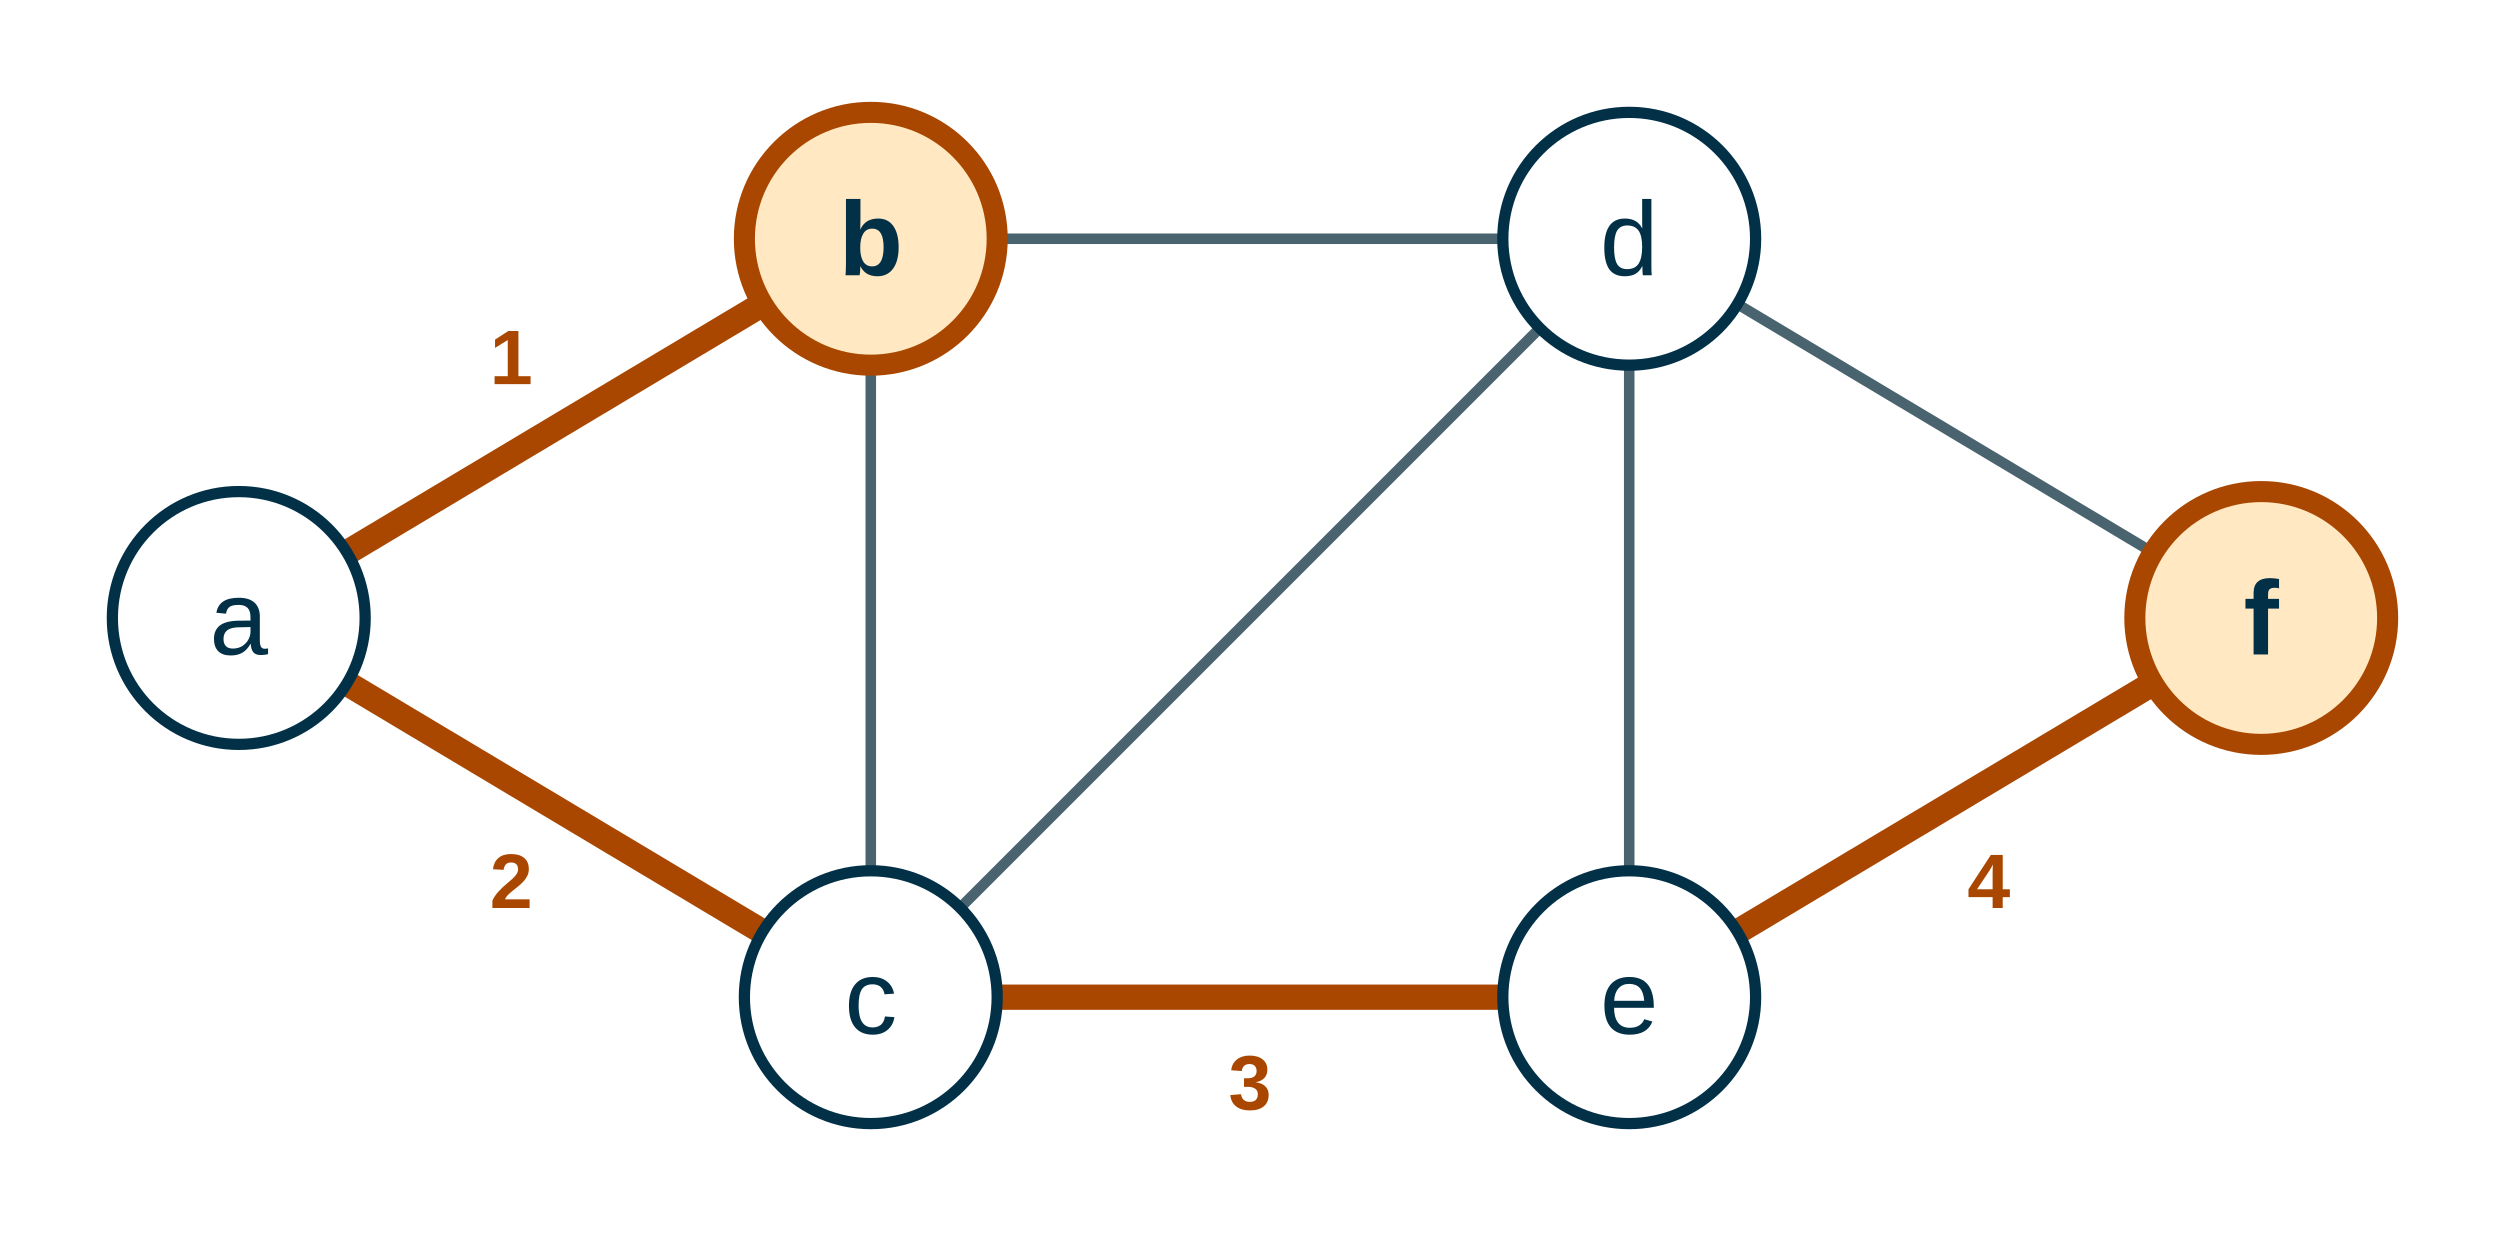
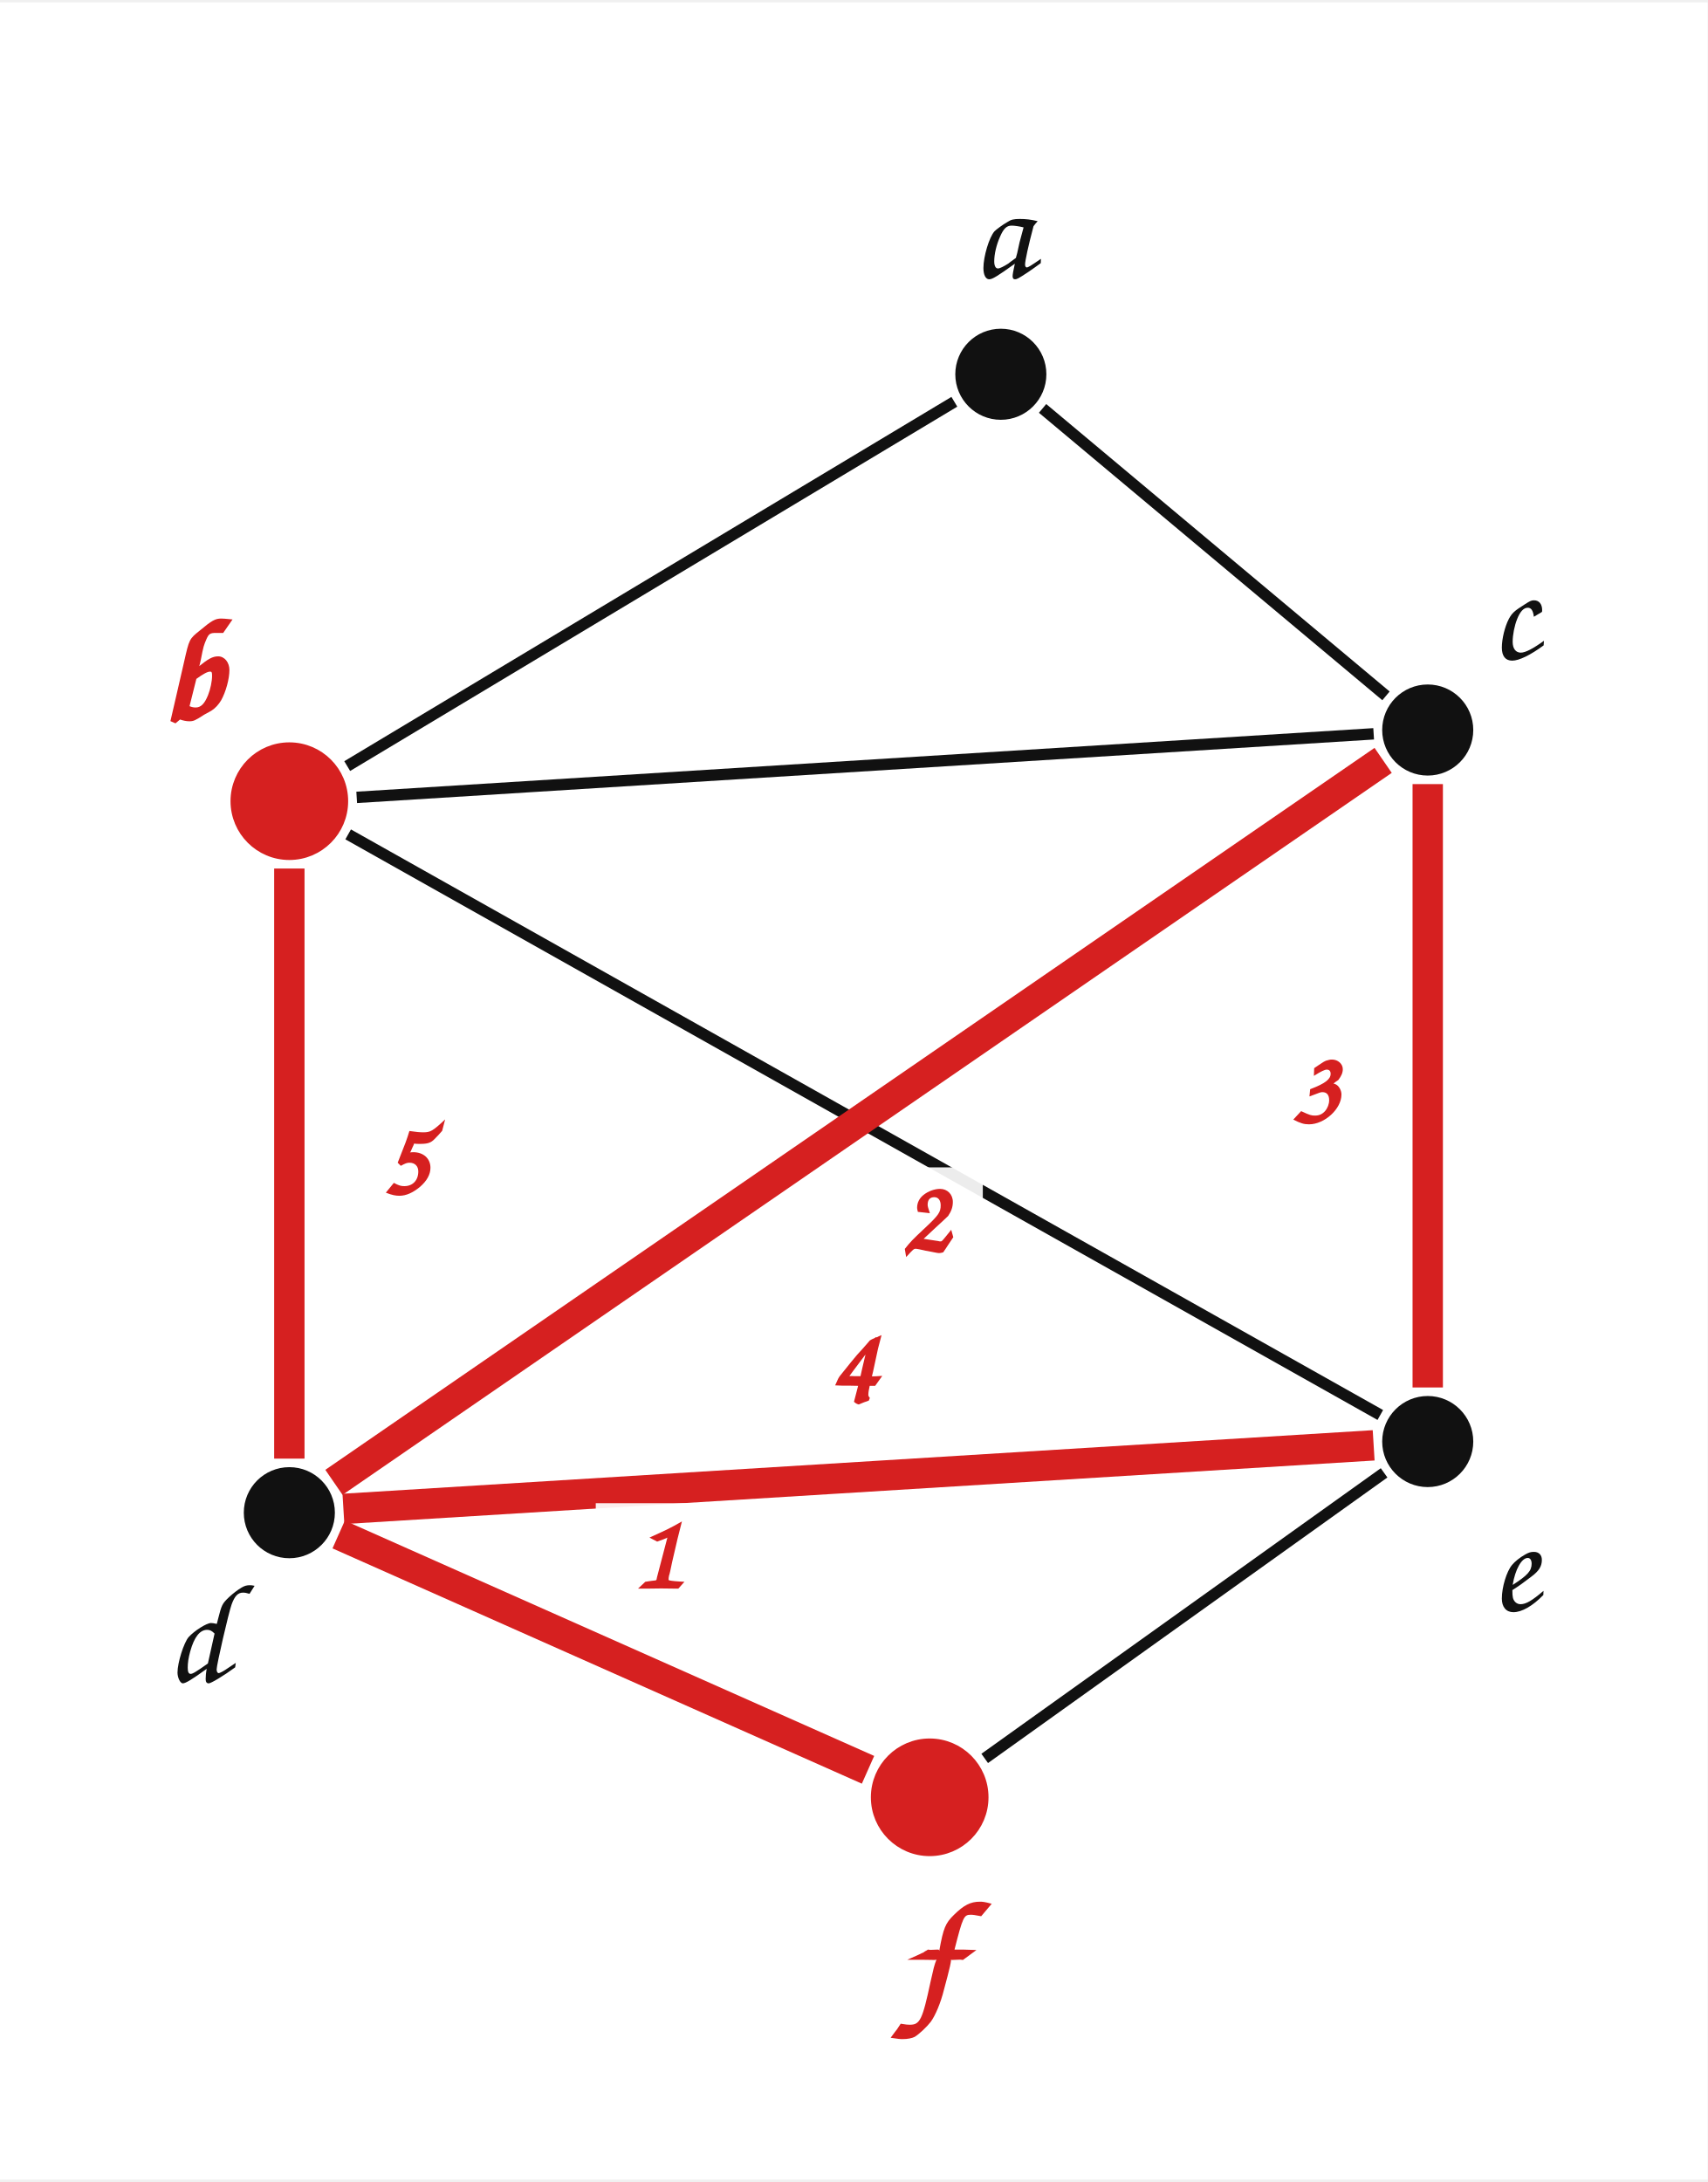
- <svg xmlns="http://www.w3.org/2000/svg" width="356" height="176" viewBox="-34.0 -34.0 356.0 176.0" font-family="Plus Jakarta Sans, Arial, sans-serif">
+ <svg xmlns="http://www.w3.org/2000/svg" width="180" height="230" viewBox="-30.5 -39.2 180.0 229.5" font-family="'Comic Sans MS', 'Comic Neue', 'Comic Relief', 'Chalkboard SE', cursive">
  <defs>
    <marker id="arr-plain" viewBox="0 0 10 10" refX="9" refY="5" markerWidth="11" markerHeight="11" markerUnits="userSpaceOnUse" orient="auto-start-reverse">
-       <path d="M0,0 L10,5 L0,10 z" fill="#49636f" />
+       <path d="M0,0 L10,5 L0,10 z" fill="#555555" />
    </marker>
    <marker id="arr-tree" viewBox="0 0 10 10" refX="9" refY="5" markerWidth="11" markerHeight="11" markerUnits="userSpaceOnUse" orient="auto-start-reverse">
-       <path d="M0,0 L10,5 L0,10 z" fill="#219ebc" />
+       <path d="M0,0 L10,5 L0,10 z" fill="#1f3c88" />
    </marker>
    <marker id="arr-new" viewBox="0 0 10 10" refX="9" refY="5" markerWidth="11" markerHeight="11" markerUnits="userSpaceOnUse" orient="auto-start-reverse">
-       <path d="M0,0 L10,5 L0,10 z" fill="#a94700" />
+       <path d="M0,0 L10,5 L0,10 z" fill="#d62020" />
    </marker>
    <marker id="arr-dim" viewBox="0 0 10 10" refX="9" refY="5" markerWidth="11" markerHeight="11" markerUnits="userSpaceOnUse" orient="auto-start-reverse">
-       <path d="M0,0 L10,5 L0,10 z" fill="#c9d3d8" />
+       <path d="M0,0 L10,5 L0,10 z" fill="#cfcfcf" />
    </marker>
    <marker id="arr-cand" viewBox="0 0 10 10" refX="9" refY="5" markerWidth="11" markerHeight="11" markerUnits="userSpaceOnUse" orient="auto-start-reverse">
-       <path d="M0,0 L10,5 L0,10 z" fill="#fb8500" />
+       <path d="M0,0 L10,5 L0,10 z" fill="#e08a00" />
    </marker>
    <marker id="arr-reject" viewBox="0 0 10 10" refX="9" refY="5" markerWidth="11" markerHeight="11" markerUnits="userSpaceOnUse" orient="auto-start-reverse">
-       <path d="M0,0 L10,5 L0,10 z" fill="#c0392b" />
+       <path d="M0,0 L10,5 L0,10 z" fill="#d62020" />
    </marker>
    <marker id="arr-back" viewBox="0 0 10 10" refX="9" refY="5" markerWidth="11" markerHeight="11" markerUnits="userSpaceOnUse" orient="auto-start-reverse">
-       <path d="M0,0 L10,5 L0,10 z" fill="#49636f" />
+       <path d="M0,0 L10,5 L0,10 z" fill="#555555" />
    </marker>
    <marker id="arr-ghost" viewBox="0 0 10 10" refX="9" refY="5" markerWidth="11" markerHeight="11" markerUnits="userSpaceOnUse" orient="auto-start-reverse">
-       <path d="M0,0 L10,5 L0,10 z" fill="#c9d3d8" />
+       <path d="M0,0 L10,5 L0,10 z" fill="#cfcfcf" />
    </marker>
  </defs>
-   <rect x="-34.0" y="-34.0" width="356.0" height="176.0" fill="#ffffff" />
-   <line x1="15.4" y1="44.7" x2="74.6" y2="9.3" stroke="#a94700" stroke-width="3.6" />
-   <line x1="15.4" y1="63.3" x2="74.6" y2="98.7" stroke="#a94700" stroke-width="3.6" />
-   <line x1="90.0" y1="18.0" x2="90.0" y2="90.0" stroke="#49636f" stroke-width="1.5" />
-   <line x1="108.0" y1="0.0" x2="180.0" y2="0.0" stroke="#49636f" stroke-width="1.5" />
-   <line x1="102.7" y1="95.3" x2="185.3" y2="12.7" stroke="#49636f" stroke-width="1.5" />
-   <line x1="108.0" y1="108.0" x2="180.0" y2="108.0" stroke="#a94700" stroke-width="3.6" />
-   <line x1="198.0" y1="18.0" x2="198.0" y2="90.0" stroke="#49636f" stroke-width="1.5" />
-   <line x1="213.4" y1="9.3" x2="272.6" y2="44.7" stroke="#49636f" stroke-width="1.5" />
-   <line x1="213.4" y1="98.7" x2="272.6" y2="63.3" stroke="#a94700" stroke-width="3.6" />
-   <circle cx="0.0" cy="54.0" r="18" fill="#ffffff" stroke="#023047" stroke-width="1.6" />
-   <text x="0.0" y="59.2" font-size="15" fill="#023047" text-anchor="middle">a</text>
-   <circle cx="90.0" cy="0.0" r="18" fill="#ffe8c2" stroke="#a94700" stroke-width="3.0" />
-   <text x="90.0" y="5.2" font-size="15" fill="#023047" text-anchor="middle" font-weight="bold">b</text>
-   <circle cx="90.0" cy="108.0" r="18" fill="#ffffff" stroke="#023047" stroke-width="1.6" />
-   <text x="90.0" y="113.2" font-size="15" fill="#023047" text-anchor="middle">c</text>
-   <circle cx="198.0" cy="0.0" r="18" fill="#ffffff" stroke="#023047" stroke-width="1.6" />
-   <text x="198.0" y="5.2" font-size="15" fill="#023047" text-anchor="middle">d</text>
-   <circle cx="198.0" cy="108.0" r="18" fill="#ffffff" stroke="#023047" stroke-width="1.6" />
-   <text x="198.0" y="113.2" font-size="15" fill="#023047" text-anchor="middle">e</text>
-   <circle cx="288.0" cy="54.0" r="18" fill="#ffe8c2" stroke="#a94700" stroke-width="3.0" />
-   <text x="288.0" y="59.2" font-size="15" fill="#023047" text-anchor="middle" font-weight="bold">f</text>
-   <rect x="32.7" y="11.7" width="12.2" height="12.1" fill="#ffffff" fill-opacity="0.92" />
-   <text x="38.8" y="20.7" font-size="11" fill="#a94700" text-anchor="middle" font-weight="bold">1</text>
-   <rect x="32.7" y="86.3" width="12.2" height="12.1" fill="#ffffff" fill-opacity="0.92" />
-   <text x="38.8" y="95.3" font-size="11" fill="#a94700" text-anchor="middle" font-weight="bold">2</text>
-   <rect x="137.9" y="115.0" width="12.2" height="12.1" fill="#ffffff" fill-opacity="0.92" />
-   <text x="144.0" y="124.0" font-size="11" fill="#a94700" text-anchor="middle" font-weight="bold">3</text>
-   <rect x="243.1" y="86.3" width="12.2" height="12.1" fill="#ffffff" fill-opacity="0.92" />
-   <text x="249.2" y="95.3" font-size="11" fill="#a94700" text-anchor="middle" font-weight="bold">4</text>
+   <rect x="-30.5" y="-39.2" width="180.0" height="229.5" fill="#ffffff" />
+   <line x1="70.1" y1="2.9" x2="6.1" y2="41.3" stroke="#111111" stroke-width="1.2" />
+   <line x1="79.4" y1="3.6" x2="115.6" y2="33.9" stroke="#111111" stroke-width="1.2" />
+   <line x1="7.1" y1="44.6" x2="114.3" y2="37.9" stroke="#111111" stroke-width="1.2" />
+   <line x1="0.0" y1="52.1" x2="0.0" y2="114.3" stroke="#d62020" stroke-width="3.2" />
+   <line x1="6.2" y1="48.5" x2="115.0" y2="109.7" stroke="#111111" stroke-width="1.2" />
+   <line x1="115.3" y1="40.7" x2="4.7" y2="116.8" stroke="#d62020" stroke-width="3.2" />
+   <line x1="120.0" y1="43.2" x2="120.0" y2="106.8" stroke="#d62020" stroke-width="3.2" />
+   <line x1="5.7" y1="119.6" x2="114.3" y2="112.9" stroke="#d62020" stroke-width="3.2" />
+   <line x1="5.2" y1="122.3" x2="61.0" y2="147.1" stroke="#d62020" stroke-width="3.2" />
+   <line x1="115.4" y1="115.8" x2="73.3" y2="145.9" stroke="#111111" stroke-width="1.2" />
+   <circle cx="75.0" cy="0.0" r="4.2" fill="#111111" stroke="#111111" stroke-width="1.2" />
+   <text x="75.0" y="-10.2" font-size="15" fill="#111111" text-anchor="middle">a</text>
+   <circle cx="0.0" cy="45.0" r="5.6" fill="#d62020" stroke="#d62020" stroke-width="1.2" />
+   <text x="-7.5" y="36.5" font-size="15" fill="#d62020" text-anchor="end" font-weight="bold">b</text>
+   <circle cx="120.0" cy="37.5" r="4.2" fill="#111111" stroke="#111111" stroke-width="1.2" />
+   <text x="126.5" y="30.0" font-size="15" fill="#111111" text-anchor="start">c</text>
+   <circle cx="0.0" cy="120.0" r="4.2" fill="#111111" stroke="#111111" stroke-width="1.2" />
+   <text x="-6.5" y="137.8" font-size="15" fill="#111111" text-anchor="end">d</text>
+   <circle cx="120.0" cy="112.5" r="4.2" fill="#111111" stroke="#111111" stroke-width="1.2" />
+   <text x="126.5" y="130.3" font-size="15" fill="#111111" text-anchor="start">e</text>
+   <circle cx="67.5" cy="150.0" r="5.6" fill="#d62020" stroke="#d62020" stroke-width="1.2" />
+   <text x="67.5" y="171.8" font-size="15" fill="#d62020" text-anchor="middle" font-weight="bold">f</text>
+   <rect x="32.3" y="119.0" width="12.6" height="12.1" fill="#ffffff" fill-opacity="0.92" />
+   <text x="38.6" y="128.0" font-size="11" fill="#d62020" text-anchor="middle" font-weight="bold">1</text>
+   <rect x="60.5" y="83.6" width="12.6" height="12.1" fill="#ffffff" fill-opacity="0.92" />
+   <text x="66.8" y="92.6" font-size="11" fill="#d62020" text-anchor="middle" font-weight="bold">2</text>
+   <rect x="101.7" y="70.0" width="12.6" height="12.1" fill="#ffffff" fill-opacity="0.92" />
+   <text x="108.0" y="79.0" font-size="11" fill="#d62020" text-anchor="middle" font-weight="bold">3</text>
+   <rect x="53.0" y="99.3" width="12.6" height="12.1" fill="#ffffff" fill-opacity="0.92" />
+   <text x="59.3" y="108.3" font-size="11" fill="#d62020" text-anchor="middle" font-weight="bold">4</text>
+   <rect x="5.7" y="77.5" width="12.6" height="12.1" fill="#ffffff" fill-opacity="0.92" />
+   <text x="12.0" y="86.5" font-size="11" fill="#d62020" text-anchor="middle" font-weight="bold">5</text>
</svg>
